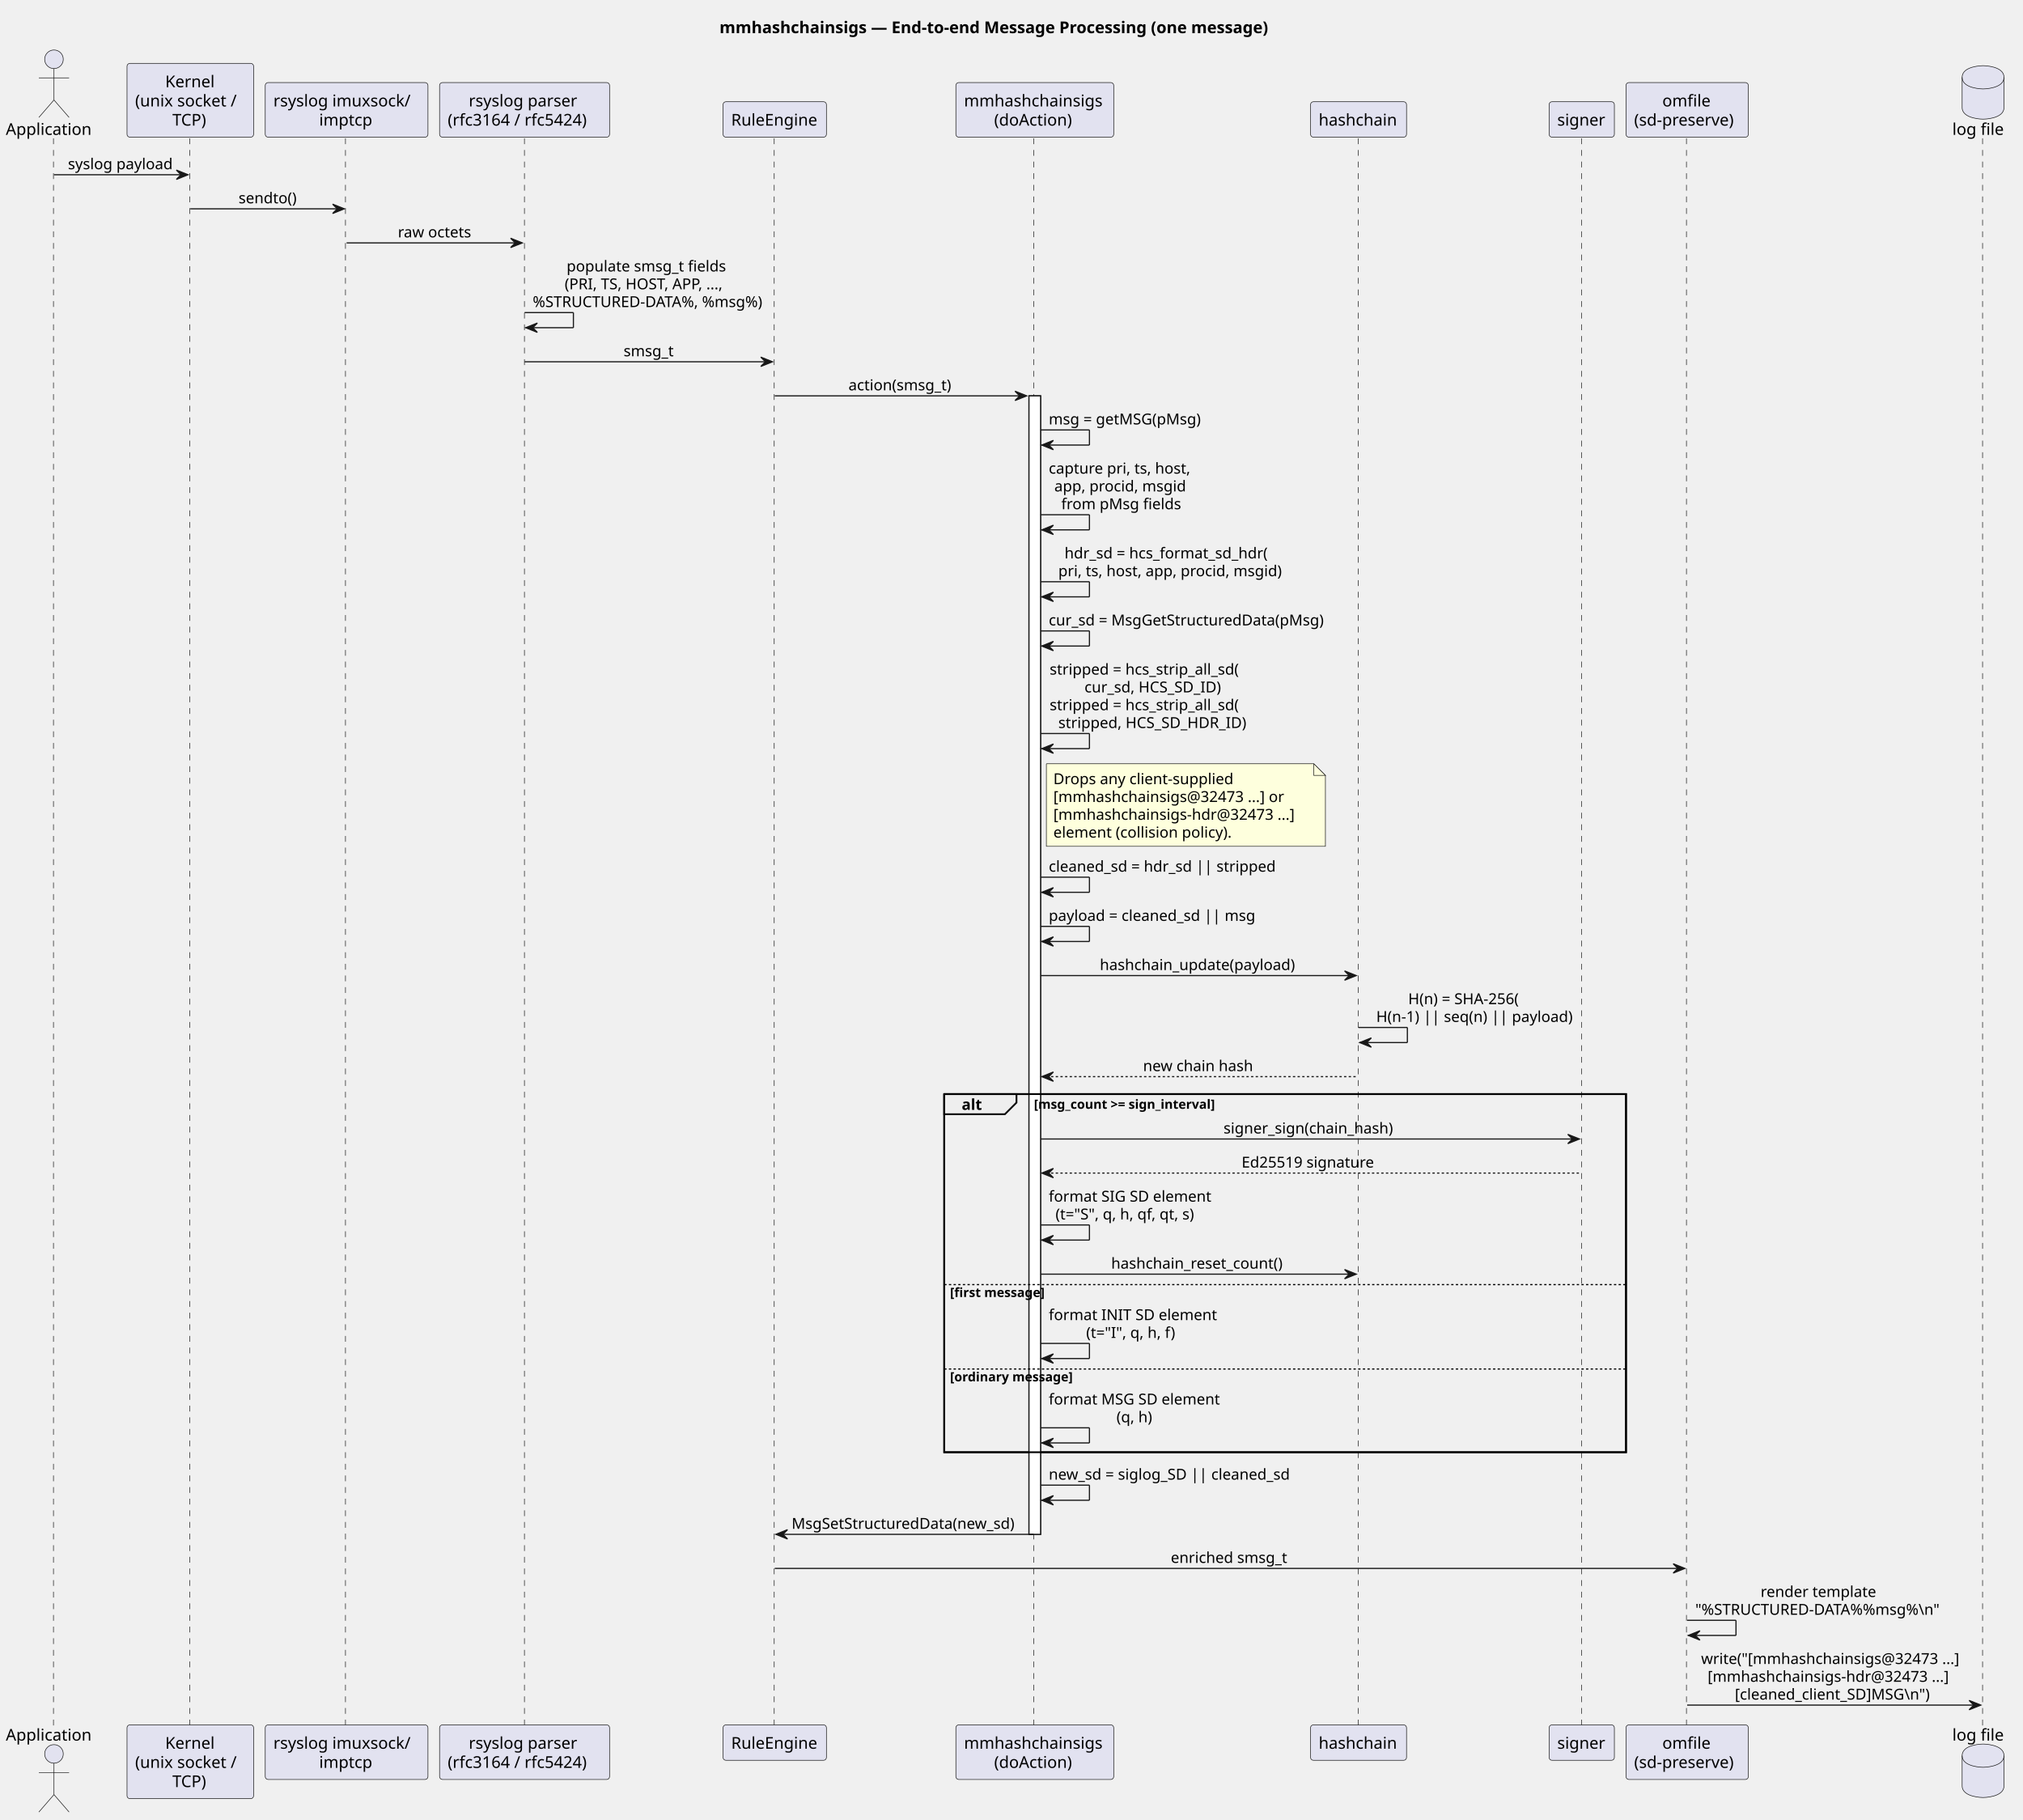
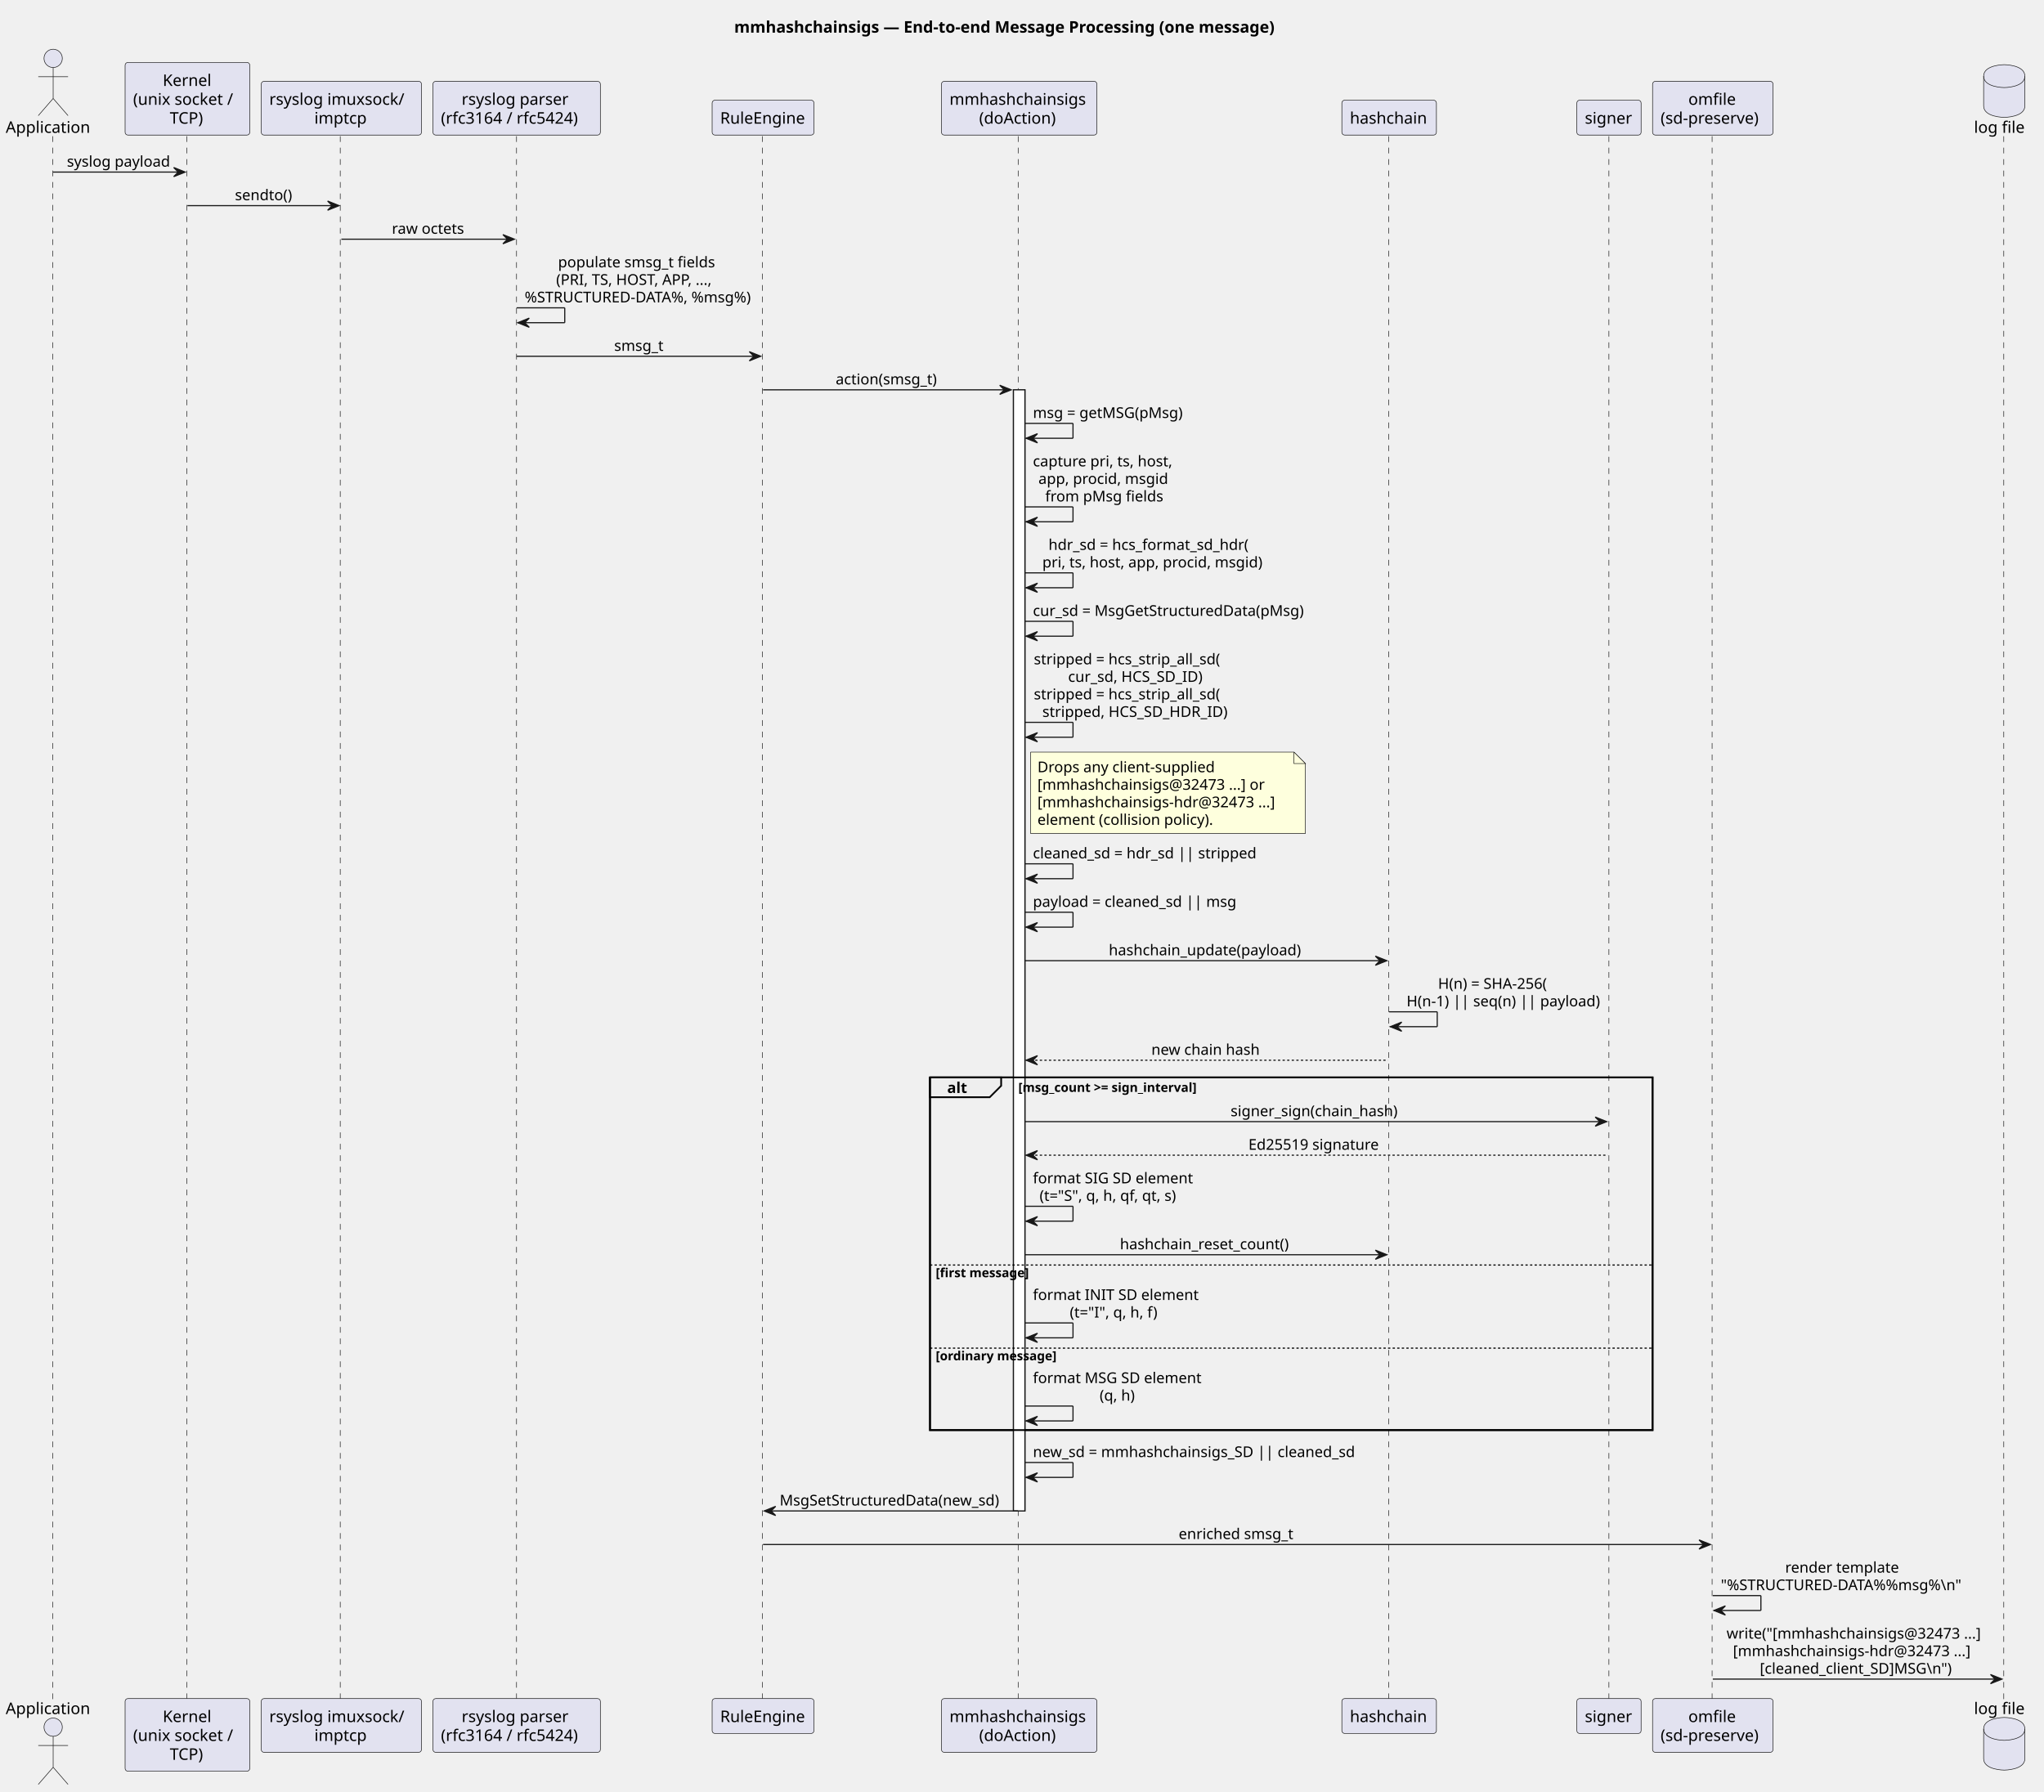
- <svg xmlns="http://www.w3.org/2000/svg" contentStyleType="text/css" data-diagram-type="SEQUENCE" height="1565px" preserveAspectRatio="none" style="width:1740px;height:1565px;background:#FFFFFF;" version="1.1" viewBox="0 0 1740 1565" width="1740px" zoomAndPan="magnify">
+ <svg xmlns="http://www.w3.org/2000/svg" contentStyleType="text/css" data-diagram-type="SEQUENCE" height="1565px" preserveAspectRatio="none" style="width:1785px;height:1565px;background:#FFFFFF;" version="1.1" viewBox="0 0 1785 1565" width="1785px" zoomAndPan="magnify">
  <defs />
  <g>
-     <text fill="#000000" font-family="sans-serif" font-size="14" font-weight="bold" lengthAdjust="spacing" textLength="498.435" x="618.822" y="28.535">mmhashchainsigs — End-to-end Message Processing (one message)</text>
+     <text fill="#000000" font-family="sans-serif" font-size="14" font-weight="bold" lengthAdjust="spacing" textLength="498.435" x="641.134" y="28.535">mmhashchainsigs — End-to-end Message Processing (one message)</text>
    <g>
      <rect fill="#FFFFFF" height="979.158" style="stroke:#181818;stroke-width:1;" width="10" x="885.038" y="340.461" />
    </g>
-     <rect fill="none" height="308.016" style="stroke:#000000;stroke-width:1.5;" width="586.382" x="812.157" y="940.982" />
+     <rect fill="none" height="308.016" style="stroke:#000000;stroke-width:1.5;" width="631.006" x="812.157" y="940.982" />
    <g class="participant-lifeline" data-entity-uid="part1" data-qualified-name="App" id="part1-lifeline">
      <g>
        <rect fill="#000000" fill-opacity="0" height="1365.506" width="8" x="42.425" y="118.977" />
        <line style="stroke:#181818;stroke-width:0.5;stroke-dasharray:5,5;" x1="46" x2="46" y1="118.977" y2="1484.482" />
      </g>
    </g>
    <g class="participant-lifeline" data-entity-uid="part2" data-qualified-name="Kernel" id="part2-lifeline">
      <g>
        <rect fill="#000000" fill-opacity="0" height="1365.506" width="8" x="159.691" y="118.977" />
        <line style="stroke:#181818;stroke-width:0.5;stroke-dasharray:5,5;" x1="163.246" x2="163.246" y1="118.977" y2="1484.482" />
      </g>
    </g>
    <g class="participant-lifeline" data-entity-uid="part3" data-qualified-name="Input" id="part3-lifeline">
      <g>
        <rect fill="#000000" fill-opacity="0" height="1365.506" width="8" x="294.108" y="118.977" />
        <line style="stroke:#181818;stroke-width:0.5;stroke-dasharray:5,5;" x1="297.136" x2="297.136" y1="118.977" y2="1484.482" />
      </g>
    </g>
    <g class="participant-lifeline" data-entity-uid="part4" data-qualified-name="Parser" id="part4-lifeline">
      <g>
        <rect fill="#000000" fill-opacity="0" height="1365.506" width="8" x="447.191" y="118.977" />
        <line style="stroke:#181818;stroke-width:0.5;stroke-dasharray:5,5;" x1="451.081" x2="451.081" y1="118.977" y2="1484.482" />
      </g>
    </g>
    <g class="participant-lifeline" data-entity-uid="part5" data-qualified-name="Engine" id="part5-lifeline">
      <g>
        <rect fill="#000000" fill-opacity="0" height="1365.506" width="8" x="662.368" y="118.977" />
        <line style="stroke:#181818;stroke-width:0.5;stroke-dasharray:5,5;" x1="665.903" x2="665.903" y1="118.977" y2="1484.482" />
      </g>
    </g>
    <g class="participant-lifeline" data-entity-uid="part6" data-qualified-name="MMHCS" id="part6-lifeline">
      <g>
        <rect fill="#000000" fill-opacity="0" height="1365.506" width="8" x="886.038" y="118.977" />
        <line style="stroke:#181818;stroke-width:0.5;stroke-dasharray:5,5;" x1="889.157" x2="889.157" y1="118.977" y2="1484.482" />
      </g>
    </g>
    <g class="participant-lifeline" data-entity-uid="part7" data-qualified-name="Chain" id="part7-lifeline">
      <g>
-         <rect fill="#000000" fill-opacity="0" height="1365.506" width="8" x="1164.492" y="118.977" />
-         <line style="stroke:#181818;stroke-width:0.5;stroke-dasharray:5,5;" x1="1168.207" x2="1168.207" y1="118.977" y2="1484.482" />
+         <rect fill="#000000" fill-opacity="0" height="1365.506" width="8" x="1209.116" y="118.977" />
+         <line style="stroke:#181818;stroke-width:0.5;stroke-dasharray:5,5;" x1="1212.831" x2="1212.831" y1="118.977" y2="1484.482" />
      </g>
    </g>
    <g class="participant-lifeline" data-entity-uid="part8" data-qualified-name="Signer" id="part8-lifeline">
      <g>
-         <rect fill="#000000" fill-opacity="0" height="1365.506" width="8" x="1356.474" y="118.977" />
-         <line style="stroke:#181818;stroke-width:0.5;stroke-dasharray:5,5;" x1="1360.409" x2="1360.409" y1="118.977" y2="1484.482" />
+         <rect fill="#000000" fill-opacity="0" height="1365.506" width="8" x="1401.098" y="118.977" />
+         <line style="stroke:#181818;stroke-width:0.5;stroke-dasharray:5,5;" x1="1405.033" x2="1405.033" y1="118.977" y2="1484.482" />
      </g>
    </g>
    <g class="participant-lifeline" data-entity-uid="part9" data-qualified-name="Omfile" id="part9-lifeline">
      <g>
-         <rect fill="#000000" fill-opacity="0" height="1365.506" width="8" x="1447.142" y="118.977" />
-         <line style="stroke:#181818;stroke-width:0.5;stroke-dasharray:5,5;" x1="1450.539" x2="1450.539" y1="118.977" y2="1484.482" />
+         <rect fill="#000000" fill-opacity="0" height="1365.506" width="8" x="1491.766" y="118.977" />
+         <line style="stroke:#181818;stroke-width:0.5;stroke-dasharray:5,5;" x1="1495.163" x2="1495.163" y1="118.977" y2="1484.482" />
      </g>
    </g>
    <g class="participant-lifeline" data-entity-uid="part10" data-qualified-name="File" id="part10-lifeline">
      <g>
-         <rect fill="#000000" fill-opacity="0" height="1365.506" width="8" x="1701.657" y="118.977" />
-         <line style="stroke:#181818;stroke-width:0.5;stroke-dasharray:5,5;" x1="1705.233" x2="1705.233" y1="118.977" y2="1484.482" />
+         <rect fill="#000000" fill-opacity="0" height="1365.506" width="8" x="1746.281" y="118.977" />
+         <line style="stroke:#181818;stroke-width:0.5;stroke-dasharray:5,5;" x1="1749.857" x2="1749.857" y1="118.977" y2="1484.482" />
      </g>
    </g>
    <g class="participant participant-head" data-entity-uid="part1" data-qualified-name="App" id="part1-head">
      <text fill="#000000" font-family="sans-serif" font-size="14" lengthAdjust="spacing" textLength="76.85" x="5" y="116.023">Application</text>
      <ellipse cx="46.425" cy="50.988" fill="#E2E2F0" rx="8" ry="8" style="stroke:#181818;stroke-width:0.5;" />
      <path d="M46.425,58.988 L46.425,85.988 M33.425,66.988 L59.425,66.988 M46.425,85.988 L33.425,100.988 M46.425,85.988 L59.425,100.988" fill="none" style="stroke:#181818;stroke-width:0.5;" />
    </g>
    <g class="participant participant-tail" data-entity-uid="part1" data-qualified-name="App" id="part1-tail">
      <text fill="#000000" font-family="sans-serif" font-size="14" lengthAdjust="spacing" textLength="76.85" x="5" y="1497.018">Application</text>
      <ellipse cx="46.425" cy="1508.471" fill="#E2E2F0" rx="8" ry="8" style="stroke:#181818;stroke-width:0.5;" />
      <path d="M46.425,1516.471 L46.425,1543.471 M33.425,1524.471 L59.425,1524.471 M46.425,1543.471 L33.425,1558.471 M46.425,1543.471 L59.425,1558.471" fill="none" style="stroke:#181818;stroke-width:0.5;" />
    </g>
    <g class="participant participant-head" data-entity-uid="part2" data-qualified-name="Kernel" id="part2-head">
      <rect fill="#E2E2F0" height="63.465" rx="2.5" ry="2.5" style="stroke:#181818;stroke-width:0.5;" width="108.89" x="109.246" y="54.512" />
      <text fill="#000000" font-family="sans-serif" font-size="14" lengthAdjust="spacing" textLength="43.203" x="142.089" y="75.047">Kernel</text>
      <text fill="#000000" font-family="sans-serif" font-size="14" lengthAdjust="spacing" textLength="94.89" x="116.246" y="91.535">(unix socket /</text>
      <text fill="#000000" font-family="sans-serif" font-size="14" lengthAdjust="spacing" textLength="30.83" x="148.276" y="108.023">TCP)</text>
    </g>
    <g class="participant participant-tail" data-entity-uid="part2" data-qualified-name="Kernel" id="part2-tail">
      <rect fill="#E2E2F0" height="63.465" rx="2.5" ry="2.5" style="stroke:#181818;stroke-width:0.5;" width="108.89" x="109.246" y="1483.482" />
      <text fill="#000000" font-family="sans-serif" font-size="14" lengthAdjust="spacing" textLength="43.203" x="142.089" y="1504.018">Kernel</text>
      <text fill="#000000" font-family="sans-serif" font-size="14" lengthAdjust="spacing" textLength="94.89" x="116.246" y="1520.506">(unix socket /</text>
      <text fill="#000000" font-family="sans-serif" font-size="14" lengthAdjust="spacing" textLength="30.83" x="148.276" y="1536.994">TCP)</text>
    </g>
    <g class="participant participant-head" data-entity-uid="part3" data-qualified-name="Input" id="part3-head">
      <rect fill="#E2E2F0" height="46.977" rx="2.5" ry="2.5" style="stroke:#181818;stroke-width:0.5;" width="139.945" x="228.136" y="71" />
      <text fill="#000000" font-family="sans-serif" font-size="14" lengthAdjust="spacing" textLength="125.945" x="235.136" y="91.535">rsyslog imuxsock/</text>
      <text fill="#000000" font-family="sans-serif" font-size="14" lengthAdjust="spacing" textLength="47.148" x="274.535" y="108.023">imptcp</text>
    </g>
    <g class="participant participant-tail" data-entity-uid="part3" data-qualified-name="Input" id="part3-tail">
      <rect fill="#E2E2F0" height="46.977" rx="2.5" ry="2.5" style="stroke:#181818;stroke-width:0.5;" width="139.945" x="228.136" y="1483.482" />
      <text fill="#000000" font-family="sans-serif" font-size="14" lengthAdjust="spacing" textLength="125.945" x="235.136" y="1504.018">rsyslog imuxsock/</text>
      <text fill="#000000" font-family="sans-serif" font-size="14" lengthAdjust="spacing" textLength="47.148" x="274.535" y="1520.506">imptcp</text>
    </g>
    <g class="participant participant-head" data-entity-uid="part4" data-qualified-name="Parser" id="part4-head">
      <rect fill="#E2E2F0" height="46.977" rx="2.5" ry="2.5" style="stroke:#181818;stroke-width:0.5;" width="146.221" x="378.081" y="71" />
      <text fill="#000000" font-family="sans-serif" font-size="14" lengthAdjust="spacing" textLength="96.059" x="403.162" y="91.535">rsyslog parser</text>
      <text fill="#000000" font-family="sans-serif" font-size="14" lengthAdjust="spacing" textLength="132.221" x="385.081" y="108.023">(rfc3164 / rfc5424)</text>
    </g>
    <g class="participant participant-tail" data-entity-uid="part4" data-qualified-name="Parser" id="part4-tail">
      <rect fill="#E2E2F0" height="46.977" rx="2.5" ry="2.5" style="stroke:#181818;stroke-width:0.5;" width="146.221" x="378.081" y="1483.482" />
      <text fill="#000000" font-family="sans-serif" font-size="14" lengthAdjust="spacing" textLength="96.059" x="403.162" y="1504.018">rsyslog parser</text>
      <text fill="#000000" font-family="sans-serif" font-size="14" lengthAdjust="spacing" textLength="132.221" x="385.081" y="1520.506">(rfc3164 / rfc5424)</text>
    </g>
    <g class="participant participant-head" data-entity-uid="part5" data-qualified-name="Engine" id="part5-head">
      <rect fill="#E2E2F0" height="30.488" rx="2.5" ry="2.5" style="stroke:#181818;stroke-width:0.5;" width="88.929" x="621.903" y="87.488" />
      <text fill="#000000" font-family="sans-serif" font-size="14" lengthAdjust="spacing" textLength="74.929" x="628.903" y="108.023">RuleEngine</text>
    </g>
    <g class="participant participant-tail" data-entity-uid="part5" data-qualified-name="Engine" id="part5-tail">
      <rect fill="#E2E2F0" height="30.488" rx="2.5" ry="2.5" style="stroke:#181818;stroke-width:0.5;" width="88.929" x="621.903" y="1483.482" />
      <text fill="#000000" font-family="sans-serif" font-size="14" lengthAdjust="spacing" textLength="74.929" x="628.903" y="1504.018">RuleEngine</text>
    </g>
    <g class="participant participant-head" data-entity-uid="part6" data-qualified-name="MMHCS" id="part6-head">
      <rect fill="#E2E2F0" height="46.977" rx="2.5" ry="2.5" style="stroke:#181818;stroke-width:0.5;" width="135.762" x="822.157" y="71" />
      <text fill="#000000" font-family="sans-serif" font-size="14" lengthAdjust="spacing" textLength="121.762" x="829.157" y="91.535">mmhashchainsigs</text>
      <text fill="#000000" font-family="sans-serif" font-size="14" lengthAdjust="spacing" textLength="69.918" x="855.079" y="108.023">(doAction)</text>
    </g>
    <g class="participant participant-tail" data-entity-uid="part6" data-qualified-name="MMHCS" id="part6-tail">
      <rect fill="#E2E2F0" height="46.977" rx="2.5" ry="2.5" style="stroke:#181818;stroke-width:0.5;" width="135.762" x="822.157" y="1483.482" />
      <text fill="#000000" font-family="sans-serif" font-size="14" lengthAdjust="spacing" textLength="121.762" x="829.157" y="1504.018">mmhashchainsigs</text>
      <text fill="#000000" font-family="sans-serif" font-size="14" lengthAdjust="spacing" textLength="69.918" x="855.079" y="1520.506">(doAction)</text>
    </g>
    <g class="participant participant-head" data-entity-uid="part7" data-qualified-name="Chain" id="part7-head">
-       <rect fill="#E2E2F0" height="30.488" rx="2.5" ry="2.5" style="stroke:#181818;stroke-width:0.5;" width="82.571" x="1127.207" y="87.488" />
-       <text fill="#000000" font-family="sans-serif" font-size="14" lengthAdjust="spacing" textLength="68.571" x="1134.207" y="108.023">hashchain</text>
+       <rect fill="#E2E2F0" height="30.488" rx="2.5" ry="2.5" style="stroke:#181818;stroke-width:0.5;" width="82.571" x="1171.831" y="87.488" />
+       <text fill="#000000" font-family="sans-serif" font-size="14" lengthAdjust="spacing" textLength="68.571" x="1178.831" y="108.023">hashchain</text>
    </g>
    <g class="participant participant-tail" data-entity-uid="part7" data-qualified-name="Chain" id="part7-tail">
-       <rect fill="#E2E2F0" height="30.488" rx="2.5" ry="2.5" style="stroke:#181818;stroke-width:0.5;" width="82.571" x="1127.207" y="1483.482" />
-       <text fill="#000000" font-family="sans-serif" font-size="14" lengthAdjust="spacing" textLength="68.571" x="1134.207" y="1504.018">hashchain</text>
+       <rect fill="#E2E2F0" height="30.488" rx="2.5" ry="2.5" style="stroke:#181818;stroke-width:0.5;" width="82.571" x="1171.831" y="1483.482" />
+       <text fill="#000000" font-family="sans-serif" font-size="14" lengthAdjust="spacing" textLength="68.571" x="1178.831" y="1504.018">hashchain</text>
    </g>
    <g class="participant participant-head" data-entity-uid="part8" data-qualified-name="Signer" id="part8-head">
-       <rect fill="#E2E2F0" height="30.488" rx="2.5" ry="2.5" style="stroke:#181818;stroke-width:0.5;" width="56.13" x="1332.409" y="87.488" />
-       <text fill="#000000" font-family="sans-serif" font-size="14" lengthAdjust="spacing" textLength="42.13" x="1339.409" y="108.023">signer</text>
+       <rect fill="#E2E2F0" height="30.488" rx="2.5" ry="2.5" style="stroke:#181818;stroke-width:0.5;" width="56.13" x="1377.033" y="87.488" />
+       <text fill="#000000" font-family="sans-serif" font-size="14" lengthAdjust="spacing" textLength="42.13" x="1384.033" y="108.023">signer</text>
    </g>
    <g class="participant participant-tail" data-entity-uid="part8" data-qualified-name="Signer" id="part8-tail">
-       <rect fill="#E2E2F0" height="30.488" rx="2.5" ry="2.5" style="stroke:#181818;stroke-width:0.5;" width="56.13" x="1332.409" y="1483.482" />
-       <text fill="#000000" font-family="sans-serif" font-size="14" lengthAdjust="spacing" textLength="42.13" x="1339.409" y="1504.018">signer</text>
+       <rect fill="#E2E2F0" height="30.488" rx="2.5" ry="2.5" style="stroke:#181818;stroke-width:0.5;" width="56.13" x="1377.033" y="1483.482" />
+       <text fill="#000000" font-family="sans-serif" font-size="14" lengthAdjust="spacing" textLength="42.13" x="1384.033" y="1504.018">signer</text>
    </g>
    <g class="participant participant-head" data-entity-uid="part9" data-qualified-name="Omfile" id="part9-head">
-       <rect fill="#E2E2F0" height="46.977" rx="2.5" ry="2.5" style="stroke:#181818;stroke-width:0.5;" width="105.205" x="1398.539" y="71" />
-       <text fill="#000000" font-family="sans-serif" font-size="14" lengthAdjust="spacing" textLength="42.711" x="1429.786" y="91.535">omfile</text>
-       <text fill="#000000" font-family="sans-serif" font-size="14" lengthAdjust="spacing" textLength="91.205" x="1405.539" y="108.023">(sd-preserve)</text>
+       <rect fill="#E2E2F0" height="46.977" rx="2.5" ry="2.5" style="stroke:#181818;stroke-width:0.5;" width="105.205" x="1443.163" y="71" />
+       <text fill="#000000" font-family="sans-serif" font-size="14" lengthAdjust="spacing" textLength="42.711" x="1474.41" y="91.535">omfile</text>
+       <text fill="#000000" font-family="sans-serif" font-size="14" lengthAdjust="spacing" textLength="91.205" x="1450.163" y="108.023">(sd-preserve)</text>
    </g>
    <g class="participant participant-tail" data-entity-uid="part9" data-qualified-name="Omfile" id="part9-tail">
-       <rect fill="#E2E2F0" height="46.977" rx="2.5" ry="2.5" style="stroke:#181818;stroke-width:0.5;" width="105.205" x="1398.539" y="1483.482" />
-       <text fill="#000000" font-family="sans-serif" font-size="14" lengthAdjust="spacing" textLength="42.711" x="1429.786" y="1504.018">omfile</text>
-       <text fill="#000000" font-family="sans-serif" font-size="14" lengthAdjust="spacing" textLength="91.205" x="1405.539" y="1520.506">(sd-preserve)</text>
+       <rect fill="#E2E2F0" height="46.977" rx="2.5" ry="2.5" style="stroke:#181818;stroke-width:0.5;" width="105.205" x="1443.163" y="1483.482" />
+       <text fill="#000000" font-family="sans-serif" font-size="14" lengthAdjust="spacing" textLength="42.711" x="1474.41" y="1504.018">omfile</text>
+       <text fill="#000000" font-family="sans-serif" font-size="14" lengthAdjust="spacing" textLength="91.205" x="1450.163" y="1520.506">(sd-preserve)</text>
    </g>
    <g class="participant participant-head" data-entity-uid="part10" data-qualified-name="File" id="part10-head">
-       <text fill="#000000" font-family="sans-serif" font-size="14" lengthAdjust="spacing" textLength="46.847" x="1679.233" y="116.023">log file</text>
-       <path d="M1687.657,66.488 C1687.657,56.488 1705.657,56.488 1705.657,56.488 C1705.657,56.488 1723.657,56.488 1723.657,66.488 L1723.657,92.488 C1723.657,102.488 1705.657,102.488 1705.657,102.488 C1705.657,102.488 1687.657,102.488 1687.657,92.488 L1687.657,66.488" fill="#E2E2F0" style="stroke:#181818;stroke-width:0.5;" />
-       <path d="M1687.657,66.488 C1687.657,76.488 1705.657,76.488 1705.657,76.488 C1705.657,76.488 1723.657,76.488 1723.657,66.488" fill="none" style="stroke:#181818;stroke-width:0.5;" />
+       <text fill="#000000" font-family="sans-serif" font-size="14" lengthAdjust="spacing" textLength="46.847" x="1723.857" y="116.023">log file</text>
+       <path d="M1732.281,66.488 C1732.281,56.488 1750.281,56.488 1750.281,56.488 C1750.281,56.488 1768.281,56.488 1768.281,66.488 L1768.281,92.488 C1768.281,102.488 1750.281,102.488 1750.281,102.488 C1750.281,102.488 1732.281,102.488 1732.281,92.488 L1732.281,66.488" fill="#E2E2F0" style="stroke:#181818;stroke-width:0.5;" />
+       <path d="M1732.281,66.488 C1732.281,76.488 1750.281,76.488 1750.281,76.488 C1750.281,76.488 1768.281,76.488 1768.281,66.488" fill="none" style="stroke:#181818;stroke-width:0.5;" />
    </g>
    <g class="participant participant-tail" data-entity-uid="part10" data-qualified-name="File" id="part10-tail">
-       <text fill="#000000" font-family="sans-serif" font-size="14" lengthAdjust="spacing" textLength="46.847" x="1679.233" y="1497.018">log file</text>
-       <path d="M1687.657,1509.971 C1687.657,1499.971 1705.657,1499.971 1705.657,1499.971 C1705.657,1499.971 1723.657,1499.971 1723.657,1509.971 L1723.657,1535.971 C1723.657,1545.971 1705.657,1545.971 1705.657,1545.971 C1705.657,1545.971 1687.657,1545.971 1687.657,1535.971 L1687.657,1509.971" fill="#E2E2F0" style="stroke:#181818;stroke-width:0.5;" />
-       <path d="M1687.657,1509.971 C1687.657,1519.971 1705.657,1519.971 1705.657,1519.971 C1705.657,1519.971 1723.657,1519.971 1723.657,1509.971" fill="none" style="stroke:#181818;stroke-width:0.5;" />
+       <text fill="#000000" font-family="sans-serif" font-size="14" lengthAdjust="spacing" textLength="46.847" x="1723.857" y="1497.018">log file</text>
+       <path d="M1732.281,1509.971 C1732.281,1499.971 1750.281,1499.971 1750.281,1499.971 C1750.281,1499.971 1768.281,1499.971 1768.281,1509.971 L1768.281,1535.971 C1768.281,1545.971 1750.281,1545.971 1750.281,1545.971 C1750.281,1545.971 1732.281,1545.971 1732.281,1535.971 L1732.281,1509.971" fill="#E2E2F0" style="stroke:#181818;stroke-width:0.5;" />
+       <path d="M1732.281,1509.971 C1732.281,1519.971 1750.281,1519.971 1750.281,1519.971 C1750.281,1519.971 1768.281,1519.971 1768.281,1509.971" fill="none" style="stroke:#181818;stroke-width:0.5;" />
    </g>
    <g>
      <rect fill="#FFFFFF" height="979.158" style="stroke:#181818;stroke-width:1;" width="10" x="885.038" y="340.461" />
    </g>
    <g class="message" data-entity-1="part1" data-entity-2="part2" id="msg1">
      <polygon fill="#181818" points="151.691,146.287,161.691,150.287,151.691,154.287,155.691,150.287" style="stroke:#181818;stroke-width:1;" />
      <line style="stroke:#181818;stroke-width:1;" x1="46.425" x2="157.691" y1="150.287" y2="150.287" />
      <text fill="#000000" font-family="sans-serif" font-size="13" lengthAdjust="spacing" textLength="93.266" x="58.425" y="145.545">syslog payload</text>
    </g>
    <g class="message" data-entity-1="part2" data-entity-2="part3" id="msg2">
      <polygon fill="#181818" points="286.108,175.598,296.108,179.598,286.108,183.598,290.108,179.598" style="stroke:#181818;stroke-width:1;" />
      <line style="stroke:#181818;stroke-width:1;" x1="163.691" x2="292.108" y1="179.598" y2="179.598" />
      <text fill="#000000" font-family="sans-serif" font-size="13" lengthAdjust="spacing" textLength="51.422" x="205.189" y="174.856">sendto()</text>
    </g>
    <g class="message" data-entity-1="part3" data-entity-2="part4" id="msg3">
      <polygon fill="#181818" points="439.191,204.908,449.191,208.908,439.191,212.908,443.191,208.908" style="stroke:#181818;stroke-width:1;" />
      <line style="stroke:#181818;stroke-width:1;" x1="298.108" x2="445.191" y1="208.908" y2="208.908" />
      <text fill="#000000" font-family="sans-serif" font-size="13" lengthAdjust="spacing" textLength="64.867" x="342.217" y="204.166">raw octets</text>
    </g>
    <g class="message" data-entity-1="part4" data-entity-2="part4" id="msg4">
      <line style="stroke:#181818;stroke-width:1;" x1="451.191" x2="493.191" y1="268.84" y2="268.84" />
      <line style="stroke:#181818;stroke-width:1;" x1="493.191" x2="493.191" y1="268.84" y2="281.84" />
      <line style="stroke:#181818;stroke-width:1;" x1="452.191" x2="493.191" y1="281.84" y2="281.84" />
      <polygon fill="#181818" points="462.191,277.84,452.191,281.84,462.191,285.84,458.191,281.84" style="stroke:#181818;stroke-width:1;" />
      <text fill="#000000" font-family="sans-serif" font-size="13" lengthAdjust="spacing" textLength="142.892" x="487.334" y="233.477">populate smsg_t fields</text>
      <text fill="#000000" font-family="sans-serif" font-size="13" lengthAdjust="spacing" textLength="146.174" x="485.693" y="248.787">(PRI, TS, HOST, APP, ...,</text>
      <text fill="#000000" font-family="sans-serif" font-size="13" lengthAdjust="spacing" textLength="201.176" x="458.191" y="264.098">%STRUCTURED-DATA%, %msg%)</text>
    </g>
    <g class="message" data-entity-1="part4" data-entity-2="part5" id="msg5">
      <polygon fill="#181818" points="654.368,307.15,664.368,311.15,654.368,315.15,658.368,311.15" style="stroke:#181818;stroke-width:1;" />
      <line style="stroke:#181818;stroke-width:1;" x1="451.191" x2="660.368" y1="311.15" y2="311.15" />
      <text fill="#000000" font-family="sans-serif" font-size="13" lengthAdjust="spacing" textLength="44.859" x="536.35" y="306.408">smsg_t</text>
    </g>
    <g class="message" data-entity-1="part5" data-entity-2="part6" id="msg6">
      <polygon fill="#181818" points="873.038,336.461,883.038,340.461,873.038,344.461,877.038,340.461" style="stroke:#181818;stroke-width:1;" />
      <line style="stroke:#181818;stroke-width:1;" x1="666.368" x2="879.038" y1="340.461" y2="340.461" />
      <text fill="#000000" font-family="sans-serif" font-size="13" lengthAdjust="spacing" textLength="91.825" x="729.79" y="335.719">action(smsg_t)</text>
    </g>
    <g class="message" data-entity-1="part6" data-entity-2="part6" id="msg7">
      <line style="stroke:#181818;stroke-width:1;" x1="895.038" x2="937.038" y1="369.772" y2="369.772" />
      <line style="stroke:#181818;stroke-width:1;" x1="937.038" x2="937.038" y1="369.772" y2="382.772" />
      <line style="stroke:#181818;stroke-width:1;" x1="896.038" x2="937.038" y1="382.772" y2="382.772" />
      <polygon fill="#181818" points="906.038,378.772,896.038,382.772,906.038,386.772,902.038,382.772" style="stroke:#181818;stroke-width:1;" />
      <text fill="#000000" font-family="sans-serif" font-size="13" lengthAdjust="spacing" textLength="135.802" x="902.038" y="365.029">msg = getMSG(pMsg)</text>
    </g>
    <g class="message" data-entity-1="part6" data-entity-2="part6" id="msg8">
      <line style="stroke:#181818;stroke-width:1;" x1="895.038" x2="937.038" y1="442.703" y2="442.703" />
      <line style="stroke:#181818;stroke-width:1;" x1="937.038" x2="937.038" y1="442.703" y2="455.703" />
      <line style="stroke:#181818;stroke-width:1;" x1="896.038" x2="937.038" y1="455.703" y2="455.703" />
      <polygon fill="#181818" points="906.038,451.703,896.038,455.703,906.038,459.703,902.038,455.703" style="stroke:#181818;stroke-width:1;" />
      <text fill="#000000" font-family="sans-serif" font-size="13" lengthAdjust="spacing" textLength="128.483" x="902.038" y="407.34">capture pri, ts, host,</text>
      <text fill="#000000" font-family="sans-serif" font-size="13" lengthAdjust="spacing" textLength="118.892" x="906.833" y="422.65">app, procid, msgid</text>
      <text fill="#000000" font-family="sans-serif" font-size="13" lengthAdjust="spacing" textLength="106.907" x="912.825" y="437.961">from pMsg fields</text>
    </g>
    <g class="message" data-entity-1="part6" data-entity-2="part6" id="msg9">
      <line style="stroke:#181818;stroke-width:1;" x1="895.038" x2="937.038" y1="500.324" y2="500.324" />
      <line style="stroke:#181818;stroke-width:1;" x1="937.038" x2="937.038" y1="500.324" y2="513.324" />
      <line style="stroke:#181818;stroke-width:1;" x1="896.038" x2="937.038" y1="513.324" y2="513.324" />
      <polygon fill="#181818" points="906.038,509.324,896.038,513.324,906.038,517.324,902.038,513.324" style="stroke:#181818;stroke-width:1;" />
      <text fill="#000000" font-family="sans-serif" font-size="13" lengthAdjust="spacing" textLength="185.161" x="915.615" y="480.272">hdr_sd = hcs_format_sd_hdr(</text>
      <text fill="#000000" font-family="sans-serif" font-size="13" lengthAdjust="spacing" textLength="204.09" x="910.264" y="495.582">pri, ts, host, app, procid, msgid)</text>
    </g>
    <g class="message" data-entity-1="part6" data-entity-2="part6" id="msg10">
      <line style="stroke:#181818;stroke-width:1;" x1="895.038" x2="937.038" y1="542.635" y2="542.635" />
      <line style="stroke:#181818;stroke-width:1;" x1="937.038" x2="937.038" y1="542.635" y2="555.635" />
      <line style="stroke:#181818;stroke-width:1;" x1="896.038" x2="937.038" y1="555.635" y2="555.635" />
      <polygon fill="#181818" points="906.038,551.635,896.038,555.635,906.038,559.635,902.038,555.635" style="stroke:#181818;stroke-width:1;" />
      <text fill="#000000" font-family="sans-serif" font-size="13" lengthAdjust="spacing" textLength="244.455" x="902.038" y="537.893">cur_sd = MsgGetStructuredData(pMsg)</text>
    </g>
    <g class="message" data-entity-1="part6" data-entity-2="part6" id="msg11">
      <line style="stroke:#181818;stroke-width:1;" x1="895.038" x2="937.038" y1="630.877" y2="630.877" />
      <line style="stroke:#181818;stroke-width:1;" x1="937.038" x2="937.038" y1="630.877" y2="643.877" />
      <line style="stroke:#181818;stroke-width:1;" x1="896.038" x2="937.038" y1="643.877" y2="643.877" />
      <polygon fill="#181818" points="906.038,639.877,896.038,643.877,906.038,647.877,902.038,643.877" style="stroke:#181818;stroke-width:1;" />
      <text fill="#000000" font-family="sans-serif" font-size="13" lengthAdjust="spacing" textLength="174.25" x="902.822" y="580.203">stripped = hcs_strip_all_sd(</text>
      <text fill="#000000" font-family="sans-serif" font-size="13" lengthAdjust="spacing" textLength="122.58" x="932.77" y="595.514">cur_sd, HCS_SD_ID)</text>
      <text fill="#000000" font-family="sans-serif" font-size="13" lengthAdjust="spacing" textLength="174.25" x="902.822" y="610.824">stripped = hcs_strip_all_sd(</text>
      <text fill="#000000" font-family="sans-serif" font-size="13" lengthAdjust="spacing" textLength="167.591" x="910.264" y="626.135">stripped, HCS_SD_HDR_ID)</text>
    </g>
    <path d="M900,656.877 L900,727.877 L1140,727.877 L1140,666.877 L1130,656.877 L900,656.877" fill="#FEFFDD" style="stroke:#181818;stroke-width:0.5;" />
    <path d="M1130,656.877 L1130,666.877 L1140,666.877 L1130,656.877" fill="#FEFFDD" style="stroke:#181818;stroke-width:0.5;" />
    <text fill="#000000" font-family="sans-serif" font-size="13" lengthAdjust="spacing" textLength="163.985" x="906" y="674.445">Drops any client-supplied</text>
    <text fill="#000000" font-family="sans-serif" font-size="13" lengthAdjust="spacing" textLength="207.651" x="906" y="689.756">[mmhashchainsigs@32473 ...] or</text>
    <text fill="#000000" font-family="sans-serif" font-size="13" lengthAdjust="spacing" textLength="219.324" x="906" y="705.066">[mmhashchainsigs-hdr@32473 ...]</text>
    <text fill="#000000" font-family="sans-serif" font-size="13" lengthAdjust="spacing" textLength="160.837" x="906" y="720.377">element (collision policy).</text>
    <g class="message" data-entity-1="part6" data-entity-2="part6" id="msg12">
      <line style="stroke:#181818;stroke-width:1;" x1="895.038" x2="937.038" y1="754.43" y2="754.43" />
      <line style="stroke:#181818;stroke-width:1;" x1="937.038" x2="937.038" y1="754.43" y2="767.43" />
      <line style="stroke:#181818;stroke-width:1;" x1="896.038" x2="937.038" y1="767.43" y2="767.43" />
      <polygon fill="#181818" points="906.038,763.43,896.038,767.43,906.038,771.43,902.038,767.43" style="stroke:#181818;stroke-width:1;" />
      <text fill="#000000" font-family="sans-serif" font-size="13" lengthAdjust="spacing" textLength="201.373" x="902.038" y="749.688">cleaned_sd = hdr_sd || stripped</text>
    </g>
    <g class="message" data-entity-1="part6" data-entity-2="part6" id="msg13">
      <line style="stroke:#181818;stroke-width:1;" x1="895.038" x2="937.038" y1="796.74" y2="796.74" />
      <line style="stroke:#181818;stroke-width:1;" x1="937.038" x2="937.038" y1="796.74" y2="809.74" />
      <line style="stroke:#181818;stroke-width:1;" x1="896.038" x2="937.038" y1="809.74" y2="809.74" />
      <polygon fill="#181818" points="906.038,805.74,896.038,809.74,906.038,813.74,902.038,809.74" style="stroke:#181818;stroke-width:1;" />
      <text fill="#000000" font-family="sans-serif" font-size="13" lengthAdjust="spacing" textLength="182.267" x="902.038" y="791.998">payload = cleaned_sd || msg</text>
    </g>
    <g class="message" data-entity-1="part6" data-entity-2="part7" id="msg14">
-       <polygon fill="#181818" points="1156.492,835.051,1166.492,839.051,1156.492,843.051,1160.492,839.051" style="stroke:#181818;stroke-width:1;" />
-       <line style="stroke:#181818;stroke-width:1;" x1="895.038" x2="1162.492" y1="839.051" y2="839.051" />
-       <text fill="#000000" font-family="sans-serif" font-size="13" lengthAdjust="spacing" textLength="171.602" x="945.964" y="834.309">hashchain_update(payload)</text>
+       <polygon fill="#181818" points="1201.116,835.051,1211.116,839.051,1201.116,843.051,1205.116,839.051" style="stroke:#181818;stroke-width:1;" />
+       <line style="stroke:#181818;stroke-width:1;" x1="895.038" x2="1207.116" y1="839.051" y2="839.051" />
+       <text fill="#000000" font-family="sans-serif" font-size="13" lengthAdjust="spacing" textLength="171.602" x="968.276" y="834.309">hashchain_update(payload)</text>
    </g>
    <g class="message" data-entity-1="part7" data-entity-2="part7" id="msg15">
-       <line style="stroke:#181818;stroke-width:1;" x1="1168.492" x2="1210.492" y1="883.672" y2="883.672" />
-       <line style="stroke:#181818;stroke-width:1;" x1="1210.492" x2="1210.492" y1="883.672" y2="896.672" />
-       <line style="stroke:#181818;stroke-width:1;" x1="1169.492" x2="1210.492" y1="896.672" y2="896.672" />
-       <polygon fill="#181818" points="1179.492,892.672,1169.492,896.672,1179.492,900.672,1175.492,896.672" style="stroke:#181818;stroke-width:1;" />
-       <text fill="#000000" font-family="sans-serif" font-size="13" lengthAdjust="spacing" textLength="106.571" x="1211.198" y="863.619">H(n) = SHA-256(</text>
-       <text fill="#000000" font-family="sans-serif" font-size="13" lengthAdjust="spacing" textLength="169.755" x="1183.719" y="878.93">H(n-1) || seq(n) || payload)</text>
+       <line style="stroke:#181818;stroke-width:1;" x1="1213.116" x2="1255.116" y1="883.672" y2="883.672" />
+       <line style="stroke:#181818;stroke-width:1;" x1="1255.116" x2="1255.116" y1="883.672" y2="896.672" />
+       <line style="stroke:#181818;stroke-width:1;" x1="1214.116" x2="1255.116" y1="896.672" y2="896.672" />
+       <polygon fill="#181818" points="1224.116,892.672,1214.116,896.672,1224.116,900.672,1220.116,896.672" style="stroke:#181818;stroke-width:1;" />
+       <text fill="#000000" font-family="sans-serif" font-size="13" lengthAdjust="spacing" textLength="106.571" x="1255.822" y="863.619">H(n) = SHA-256(</text>
+       <text fill="#000000" font-family="sans-serif" font-size="13" lengthAdjust="spacing" textLength="169.755" x="1228.343" y="878.93">H(n-1) || seq(n) || payload)</text>
    </g>
    <g class="message" data-entity-1="part7" data-entity-2="part6" id="msg16">
      <polygon fill="#181818" points="906.038,921.982,896.038,925.982,906.038,929.982,902.038,925.982" style="stroke:#181818;stroke-width:1;" />
-       <line style="stroke:#181818;stroke-width:1;stroke-dasharray:2,2;" x1="900.038" x2="1167.492" y1="925.982" y2="925.982" />
-       <text fill="#000000" font-family="sans-serif" font-size="13" lengthAdjust="spacing" textLength="97.227" x="983.151" y="921.24">new chain hash</text>
+       <line style="stroke:#181818;stroke-width:1;stroke-dasharray:2,2;" x1="900.038" x2="1212.116" y1="925.982" y2="925.982" />
+       <text fill="#000000" font-family="sans-serif" font-size="13" lengthAdjust="spacing" textLength="97.227" x="1005.463" y="921.24">new chain hash</text>
    </g>
    <path d="M812.157,940.982 L874.295,940.982 L874.295,948.293 L864.295,958.293 L812.157,958.293 L812.157,940.982" fill="#EEEEEE" style="stroke:#000000;stroke-width:1.5;" />
-     <rect fill="none" height="308.016" style="stroke:#000000;stroke-width:1.5;" width="586.382" x="812.157" y="940.982" />
+     <rect fill="none" height="308.016" style="stroke:#000000;stroke-width:1.5;" width="631.006" x="812.157" y="940.982" />
    <text fill="#000000" font-family="sans-serif" font-size="13" font-weight="bold" lengthAdjust="spacing" textLength="17.139" x="827.157" y="954.551">alt</text>
    <text fill="#000000" font-family="sans-serif" font-size="11" font-weight="bold" lengthAdjust="spacing" textLength="167.385" x="889.295" y="953.617">[msg_count &gt;= sign_interval]</text>
    <g class="message" data-entity-1="part6" data-entity-2="part8" id="msg17">
-       <polygon fill="#181818" points="1348.474,975.604,1358.474,979.604,1348.474,983.604,1352.474,979.604" style="stroke:#181818;stroke-width:1;" />
-       <line style="stroke:#181818;stroke-width:1;" x1="895.038" x2="1354.474" y1="979.604" y2="979.604" />
-       <text fill="#000000" font-family="sans-serif" font-size="13" lengthAdjust="spacing" textLength="150.808" x="1052.352" y="974.861">signer_sign(chain_hash)</text>
+       <polygon fill="#181818" points="1393.098,975.604,1403.098,979.604,1393.098,983.604,1397.098,979.604" style="stroke:#181818;stroke-width:1;" />
+       <line style="stroke:#181818;stroke-width:1;" x1="895.038" x2="1399.098" y1="979.604" y2="979.604" />
+       <text fill="#000000" font-family="sans-serif" font-size="13" lengthAdjust="spacing" textLength="150.808" x="1074.664" y="974.861">signer_sign(chain_hash)</text>
    </g>
    <g class="message" data-entity-1="part8" data-entity-2="part6" id="msg18">
      <polygon fill="#181818" points="906.038,1004.914,896.038,1008.914,906.038,1012.914,902.038,1008.914" style="stroke:#181818;stroke-width:1;" />
-       <line style="stroke:#181818;stroke-width:1;stroke-dasharray:2,2;" x1="900.038" x2="1359.474" y1="1008.914" y2="1008.914" />
-       <text fill="#000000" font-family="sans-serif" font-size="13" lengthAdjust="spacing" textLength="119.672" x="1067.92" y="1004.172">Ed25519 signature</text>
+       <line style="stroke:#181818;stroke-width:1;stroke-dasharray:2,2;" x1="900.038" x2="1404.098" y1="1008.914" y2="1008.914" />
+       <text fill="#000000" font-family="sans-serif" font-size="13" lengthAdjust="spacing" textLength="119.672" x="1090.232" y="1004.172">Ed25519 signature</text>
    </g>
    <g class="message" data-entity-1="part6" data-entity-2="part6" id="msg19">
      <line style="stroke:#181818;stroke-width:1;" x1="895.038" x2="937.038" y1="1053.535" y2="1053.535" />
      <line style="stroke:#181818;stroke-width:1;" x1="937.038" x2="937.038" y1="1053.535" y2="1066.535" />
      <line style="stroke:#181818;stroke-width:1;" x1="896.038" x2="937.038" y1="1066.535" y2="1066.535" />
      <polygon fill="#181818" points="906.038,1062.535,896.038,1066.535,906.038,1070.535,902.038,1066.535" style="stroke:#181818;stroke-width:1;" />
      <text fill="#000000" font-family="sans-serif" font-size="13" lengthAdjust="spacing" textLength="142.035" x="902.038" y="1033.482">format SIG SD element</text>
      <text fill="#000000" font-family="sans-serif" font-size="13" lengthAdjust="spacing" textLength="130.381" x="907.865" y="1048.793">(t="S", q, h, qf, qt, s)</text>
    </g>
    <g class="message" data-entity-1="part6" data-entity-2="part7" id="msg20">
-       <polygon fill="#181818" points="1156.492,1091.846,1166.492,1095.846,1156.492,1099.846,1160.492,1095.846" style="stroke:#181818;stroke-width:1;" />
-       <line style="stroke:#181818;stroke-width:1;" x1="895.038" x2="1162.492" y1="1095.846" y2="1095.846" />
-       <text fill="#000000" font-family="sans-serif" font-size="13" lengthAdjust="spacing" textLength="152.065" x="955.733" y="1091.103">hashchain_reset_count()</text>
-     </g>
-     <line style="stroke:#000000;stroke-width:1;stroke-dasharray:2,2;" x1="812.157" x2="1398.539" y1="1104.846" y2="1104.846" />
+       <polygon fill="#181818" points="1201.116,1091.846,1211.116,1095.846,1201.116,1099.846,1205.116,1095.846" style="stroke:#181818;stroke-width:1;" />
+       <line style="stroke:#181818;stroke-width:1;" x1="895.038" x2="1207.116" y1="1095.846" y2="1095.846" />
+       <text fill="#000000" font-family="sans-serif" font-size="13" lengthAdjust="spacing" textLength="152.065" x="978.045" y="1091.103">hashchain_reset_count()</text>
+     </g>
+     <line style="stroke:#000000;stroke-width:1;stroke-dasharray:2,2;" x1="812.157" x2="1443.163" y1="1104.846" y2="1104.846" />
    <text fill="#000000" font-family="sans-serif" font-size="11" font-weight="bold" lengthAdjust="spacing" textLength="85.314" x="817.157" y="1115.48">[first message]</text>
    <g class="message" data-entity-1="part6" data-entity-2="part6" id="msg21">
      <line style="stroke:#181818;stroke-width:1;" x1="895.038" x2="937.038" y1="1155.422" y2="1155.422" />
      <line style="stroke:#181818;stroke-width:1;" x1="937.038" x2="937.038" y1="1155.422" y2="1168.422" />
      <line style="stroke:#181818;stroke-width:1;" x1="896.038" x2="937.038" y1="1168.422" y2="1168.422" />
      <polygon fill="#181818" points="906.038,1164.422,896.038,1168.422,906.038,1172.422,902.038,1168.422" style="stroke:#181818;stroke-width:1;" />
      <text fill="#000000" font-family="sans-serif" font-size="13" lengthAdjust="spacing" textLength="147.208" x="902.038" y="1135.369">format INIT SD element</text>
      <text fill="#000000" font-family="sans-serif" font-size="13" lengthAdjust="spacing" textLength="82.818" x="934.233" y="1150.68">(t="I", q, h, f)</text>
    </g>
-     <line style="stroke:#000000;stroke-width:1;stroke-dasharray:2,2;" x1="812.157" x2="1398.539" y1="1177.422" y2="1177.422" />
+     <line style="stroke:#000000;stroke-width:1;stroke-dasharray:2,2;" x1="812.157" x2="1443.163" y1="1177.422" y2="1177.422" />
    <text fill="#000000" font-family="sans-serif" font-size="11" font-weight="bold" lengthAdjust="spacing" textLength="109.495" x="817.157" y="1188.057">[ordinary message]</text>
    <g class="message" data-entity-1="part6" data-entity-2="part6" id="msg22">
      <line style="stroke:#181818;stroke-width:1;" x1="895.038" x2="937.038" y1="1227.998" y2="1227.998" />
      <line style="stroke:#181818;stroke-width:1;" x1="937.038" x2="937.038" y1="1227.998" y2="1240.998" />
      <line style="stroke:#181818;stroke-width:1;" x1="896.038" x2="937.038" y1="1240.998" y2="1240.998" />
      <polygon fill="#181818" points="906.038,1236.998,896.038,1240.998,906.038,1244.998,902.038,1240.998" style="stroke:#181818;stroke-width:1;" />
      <text fill="#000000" font-family="sans-serif" font-size="13" lengthAdjust="spacing" textLength="149.487" x="902.038" y="1207.945">format MSG SD element</text>
      <text fill="#000000" font-family="sans-serif" font-size="13" lengthAdjust="spacing" textLength="32.932" x="960.315" y="1223.256">(q, h)</text>
    </g>
    <g class="message" data-entity-1="part6" data-entity-2="part6" id="msg23">
      <line style="stroke:#181818;stroke-width:1;" x1="895.038" x2="937.038" y1="1277.309" y2="1277.309" />
      <line style="stroke:#181818;stroke-width:1;" x1="937.038" x2="937.038" y1="1277.309" y2="1290.309" />
      <line style="stroke:#181818;stroke-width:1;" x1="896.038" x2="937.038" y1="1290.309" y2="1290.309" />
      <polygon fill="#181818" points="906.038,1286.309,896.038,1290.309,906.038,1294.309,902.038,1290.309" style="stroke:#181818;stroke-width:1;" />
-       <text fill="#000000" font-family="sans-serif" font-size="13" lengthAdjust="spacing" textLength="214.354" x="902.038" y="1272.566">new_sd = siglog_SD || cleaned_sd</text>
+       <text fill="#000000" font-family="sans-serif" font-size="13" lengthAdjust="spacing" textLength="289.079" x="902.038" y="1272.566">new_sd = mmhashchainsigs_SD || cleaned_sd</text>
    </g>
    <g class="message" data-entity-1="part6" data-entity-2="part5" id="msg24">
      <polygon fill="#181818" points="677.368,1315.619,667.368,1319.619,677.368,1323.619,673.368,1319.619" style="stroke:#181818;stroke-width:1;" />
      <line style="stroke:#181818;stroke-width:1;" x1="671.368" x2="889.038" y1="1319.619" y2="1319.619" />
      <text fill="#000000" font-family="sans-serif" font-size="13" lengthAdjust="spacing" textLength="194.67" x="680.868" y="1314.877">MsgSetStructuredData(new_sd)</text>
    </g>
    <g class="message" data-entity-1="part5" data-entity-2="part9" id="msg25">
-       <polygon fill="#181818" points="1439.142,1344.93,1449.142,1348.93,1439.142,1352.93,1443.142,1348.93" style="stroke:#181818;stroke-width:1;" />
-       <line style="stroke:#181818;stroke-width:1;" x1="666.368" x2="1445.142" y1="1348.93" y2="1348.93" />
-       <text fill="#000000" font-family="sans-serif" font-size="13" lengthAdjust="spacing" textLength="103.511" x="1006.999" y="1344.188">enriched smsg_t</text>
+       <polygon fill="#181818" points="1483.766,1344.93,1493.766,1348.93,1483.766,1352.93,1487.766,1348.93" style="stroke:#181818;stroke-width:1;" />
+       <line style="stroke:#181818;stroke-width:1;" x1="666.368" x2="1489.766" y1="1348.93" y2="1348.93" />
+       <text fill="#000000" font-family="sans-serif" font-size="13" lengthAdjust="spacing" textLength="103.511" x="1029.311" y="1344.188">enriched smsg_t</text>
    </g>
    <g class="message" data-entity-1="part9" data-entity-2="part9" id="msg26">
-       <line style="stroke:#181818;stroke-width:1;" x1="1451.142" x2="1493.142" y1="1393.551" y2="1393.551" />
-       <line style="stroke:#181818;stroke-width:1;" x1="1493.142" x2="1493.142" y1="1393.551" y2="1406.551" />
-       <line style="stroke:#181818;stroke-width:1;" x1="1452.142" x2="1493.142" y1="1406.551" y2="1406.551" />
-       <polygon fill="#181818" points="1462.142,1402.551,1452.142,1406.551,1462.142,1410.551,1458.142,1406.551" style="stroke:#181818;stroke-width:1;" />
-       <text fill="#000000" font-family="sans-serif" font-size="13" lengthAdjust="spacing" textLength="100.953" x="1514.325" y="1373.498">render template</text>
-       <text fill="#000000" font-family="sans-serif" font-size="13" lengthAdjust="spacing" textLength="213.319" x="1458.142" y="1388.809">"%STRUCTURED-DATA%%msg%\n"</text>
+       <line style="stroke:#181818;stroke-width:1;" x1="1495.766" x2="1537.766" y1="1393.551" y2="1393.551" />
+       <line style="stroke:#181818;stroke-width:1;" x1="1537.766" x2="1537.766" y1="1393.551" y2="1406.551" />
+       <line style="stroke:#181818;stroke-width:1;" x1="1496.766" x2="1537.766" y1="1406.551" y2="1406.551" />
+       <polygon fill="#181818" points="1506.766,1402.551,1496.766,1406.551,1506.766,1410.551,1502.766,1406.551" style="stroke:#181818;stroke-width:1;" />
+       <text fill="#000000" font-family="sans-serif" font-size="13" lengthAdjust="spacing" textLength="100.953" x="1558.949" y="1373.498">render template</text>
+       <text fill="#000000" font-family="sans-serif" font-size="13" lengthAdjust="spacing" textLength="213.319" x="1502.766" y="1388.809">"%STRUCTURED-DATA%%msg%\n"</text>
    </g>
    <g class="message" data-entity-1="part9" data-entity-2="part10" id="msg27">
-       <polygon fill="#181818" points="1693.657,1462.482,1703.657,1466.482,1693.657,1470.482,1697.657,1466.482" style="stroke:#181818;stroke-width:1;" />
-       <line style="stroke:#181818;stroke-width:1;" x1="1451.142" x2="1699.657" y1="1466.482" y2="1466.482" />
-       <text fill="#000000" font-family="sans-serif" font-size="13" lengthAdjust="spacing" textLength="230.515" x="1463.142" y="1431.119">write("[mmhashchainsigs@32473 ...]</text>
-       <text fill="#000000" font-family="sans-serif" font-size="13" lengthAdjust="spacing" textLength="219.324" x="1468.737" y="1446.43">[mmhashchainsigs-hdr@32473 ...]</text>
-       <text fill="#000000" font-family="sans-serif" font-size="13" lengthAdjust="spacing" textLength="172.434" x="1492.182" y="1461.74">[cleaned_client_SD]MSG\n")</text>
+       <polygon fill="#181818" points="1738.281,1462.482,1748.281,1466.482,1738.281,1470.482,1742.281,1466.482" style="stroke:#181818;stroke-width:1;" />
+       <line style="stroke:#181818;stroke-width:1;" x1="1495.766" x2="1744.281" y1="1466.482" y2="1466.482" />
+       <text fill="#000000" font-family="sans-serif" font-size="13" lengthAdjust="spacing" textLength="230.515" x="1507.766" y="1431.119">write("[mmhashchainsigs@32473 ...]</text>
+       <text fill="#000000" font-family="sans-serif" font-size="13" lengthAdjust="spacing" textLength="219.324" x="1513.361" y="1446.43">[mmhashchainsigs-hdr@32473 ...]</text>
+       <text fill="#000000" font-family="sans-serif" font-size="13" lengthAdjust="spacing" textLength="172.434" x="1536.806" y="1461.74">[cleaned_client_SD]MSG\n")</text>
    </g>
  </g>
</svg>
